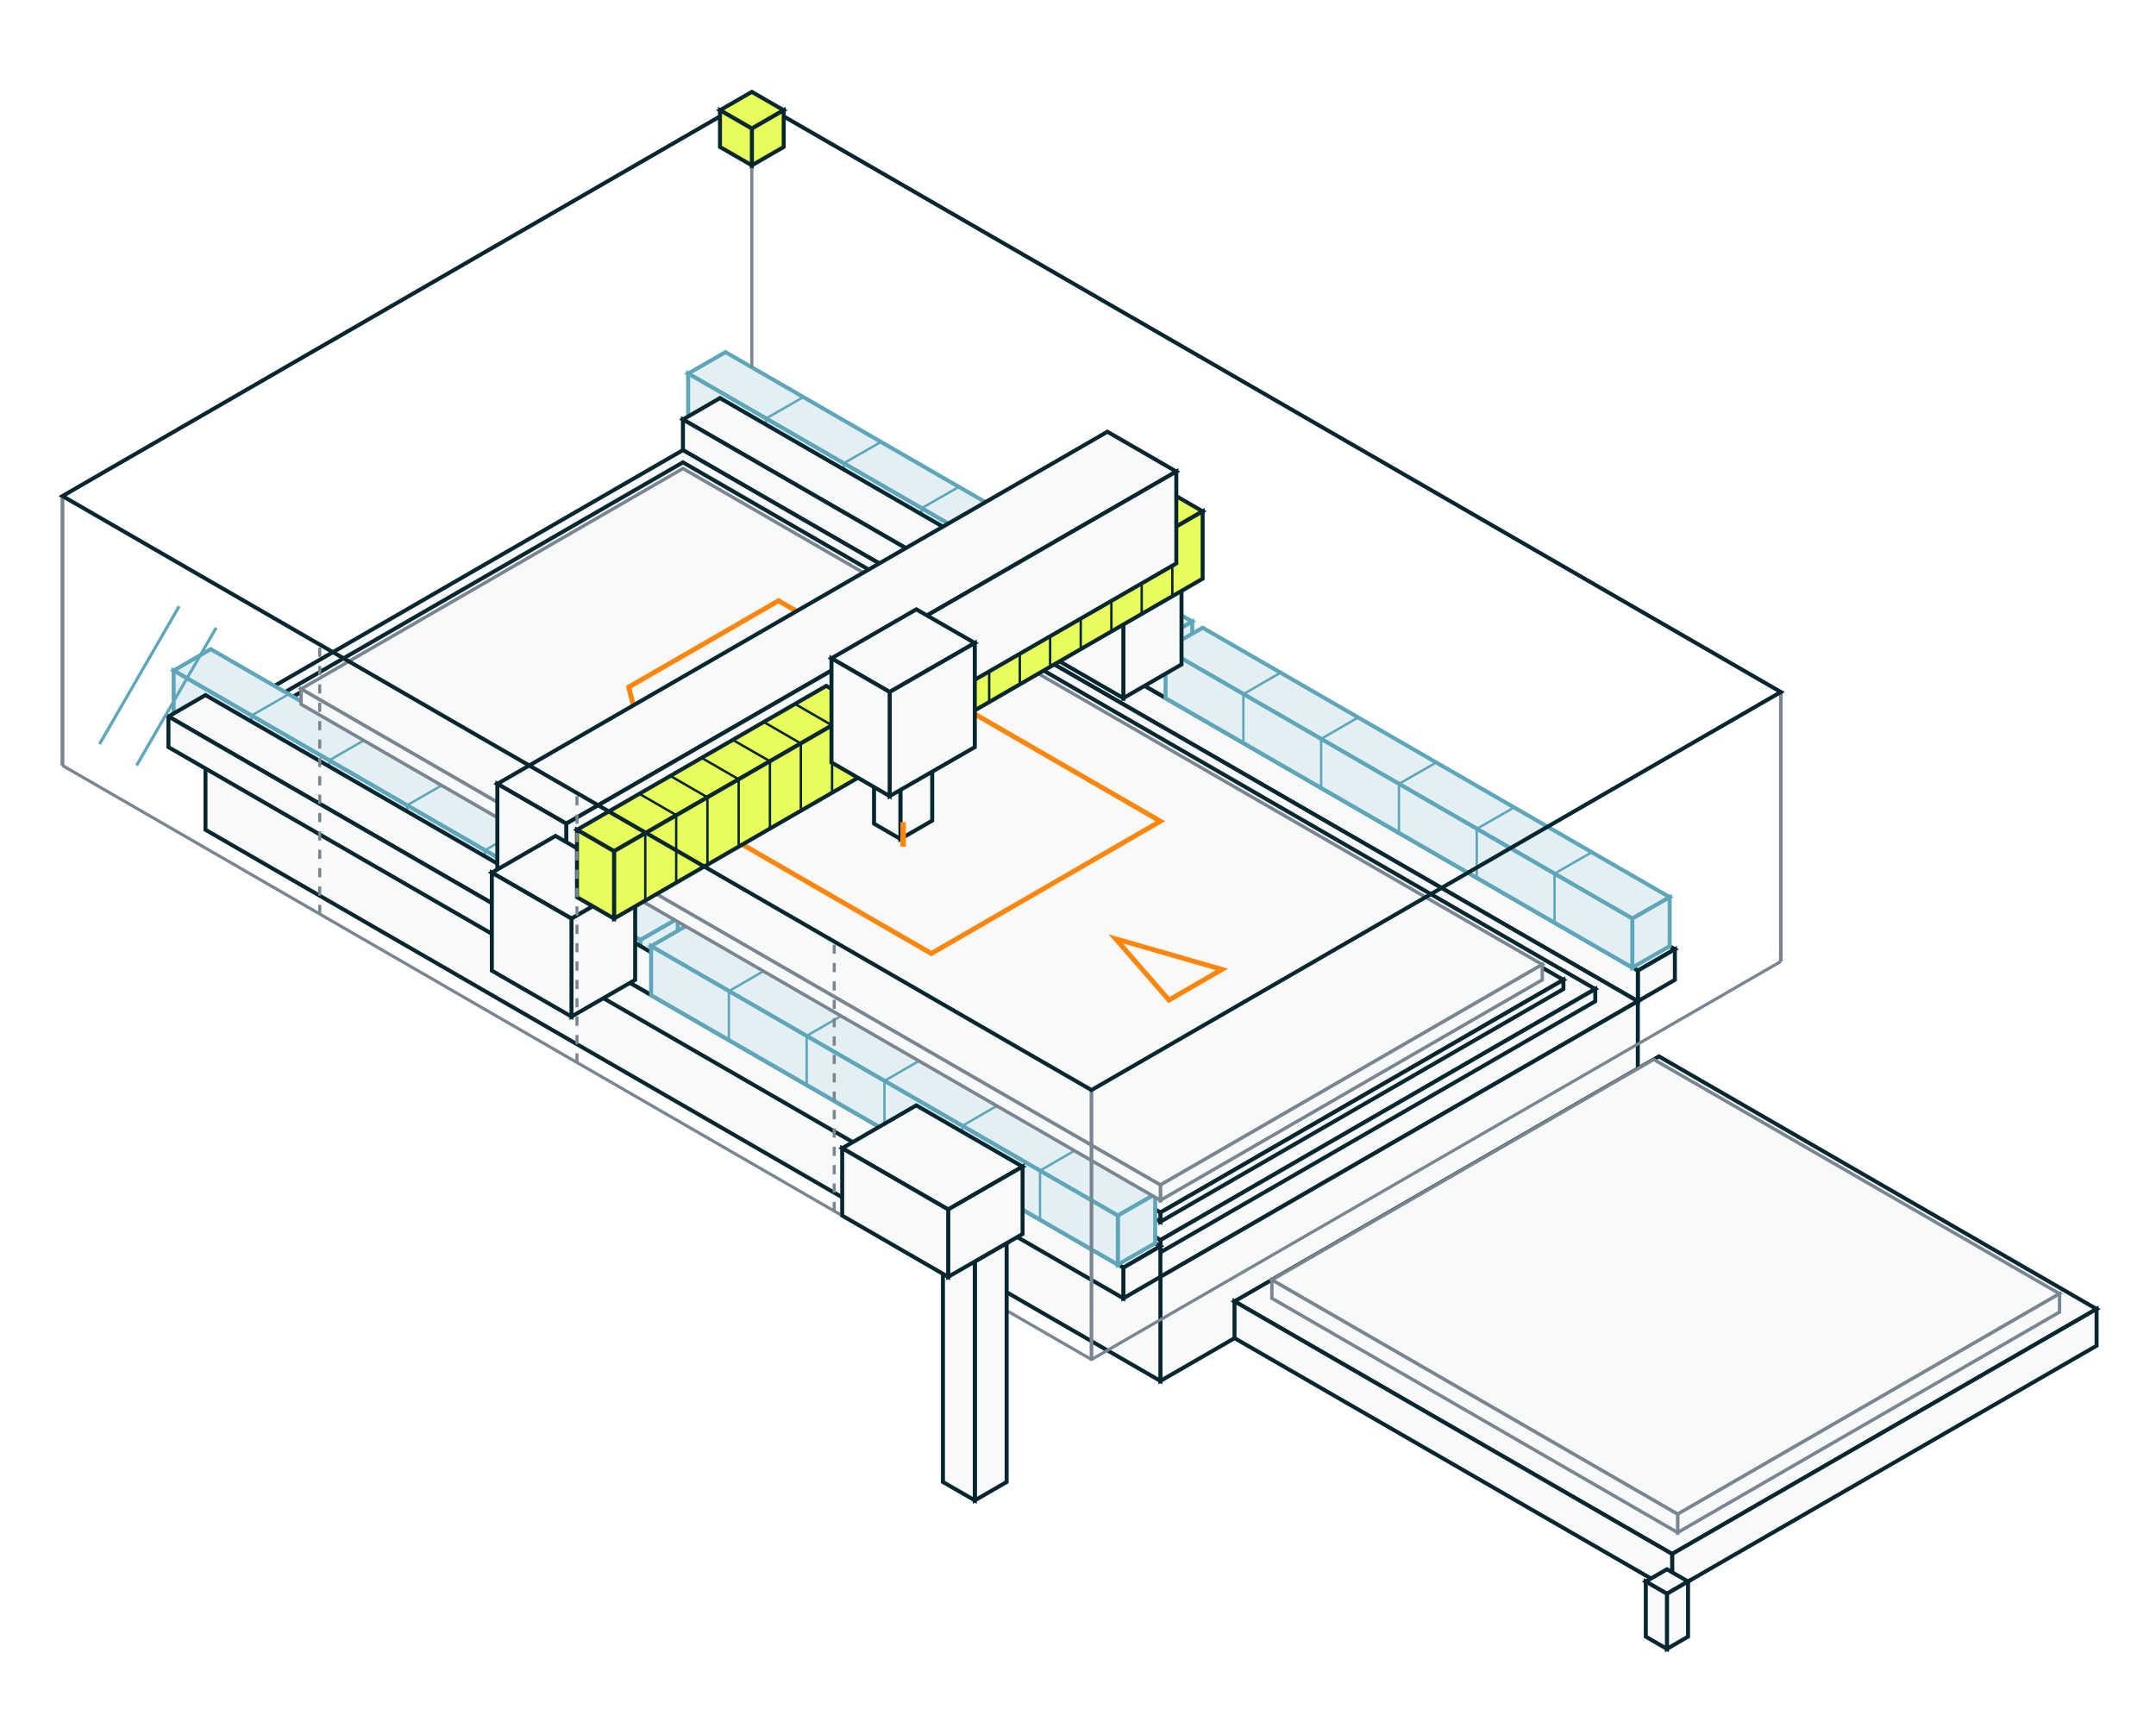
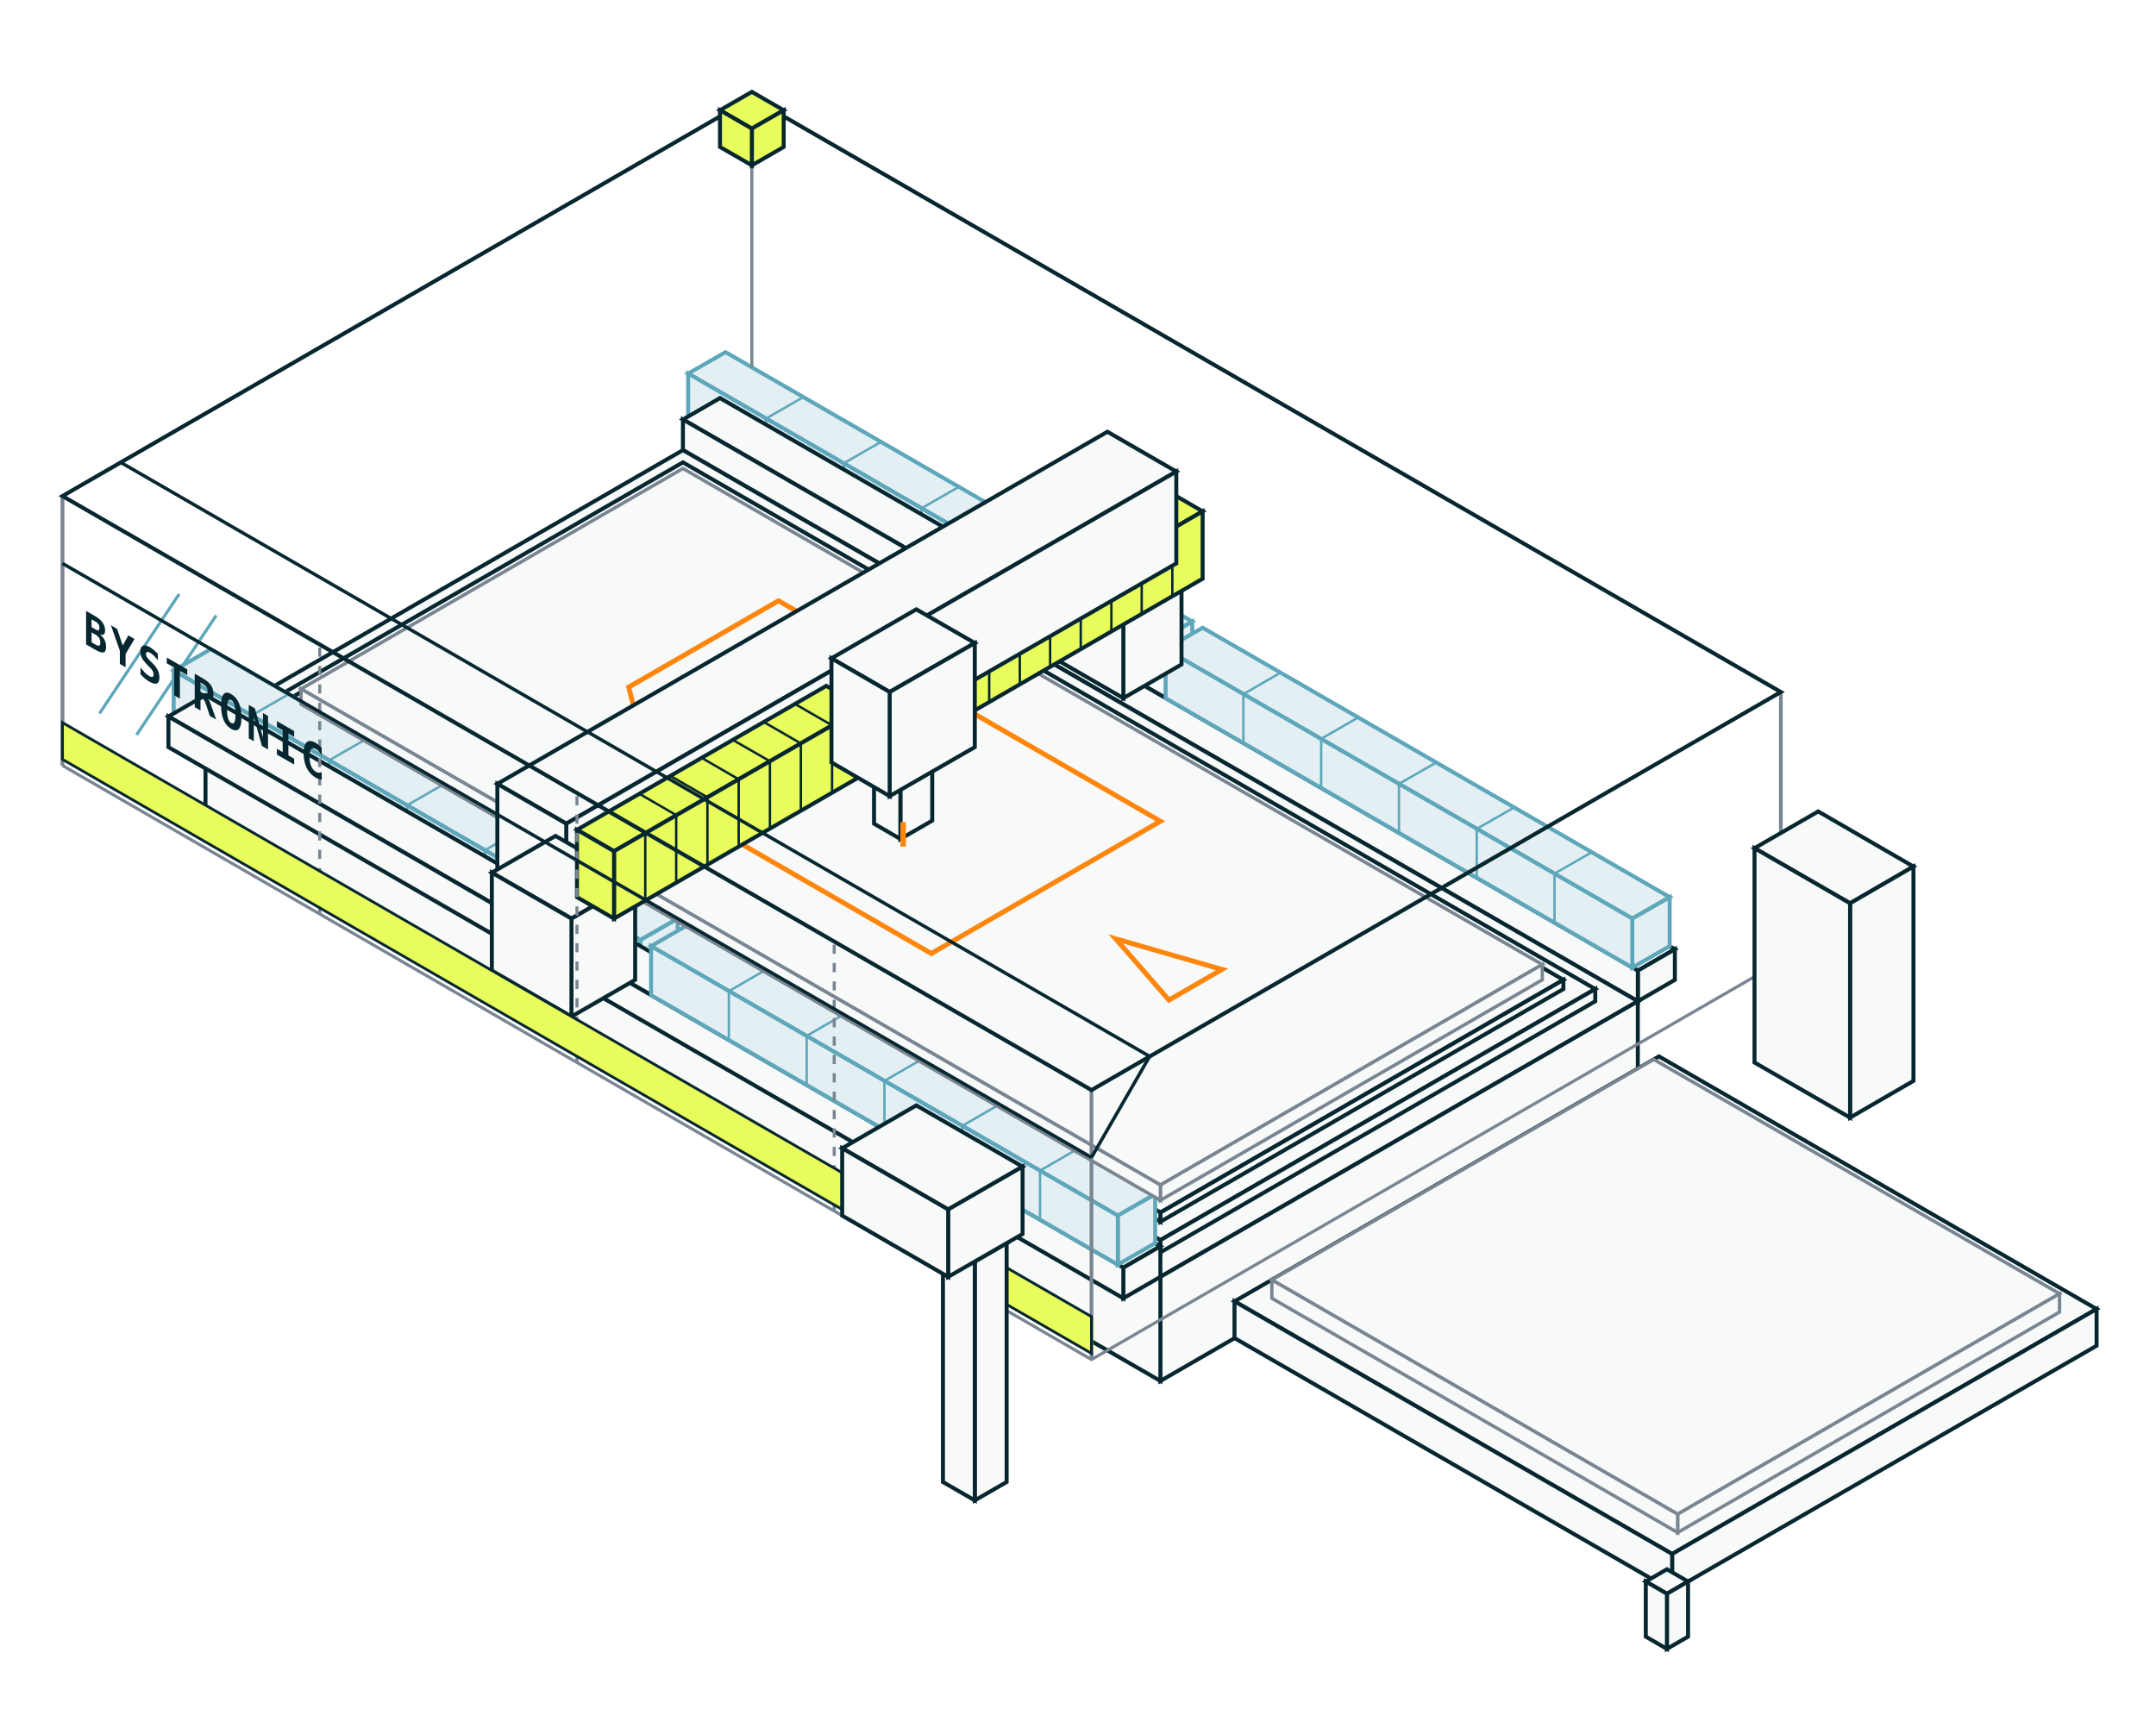
<svg xmlns="http://www.w3.org/2000/svg" class="mach" viewBox="-223 -181 704 558" aria-hidden="true">
  <g id="base">
    <polygon points="13.9,-66.0 166.3,22.0 154.2,29.0 1.7,-59.0" fill="#E3EFF3" stroke="#5EA7BB" stroke-width="1.3" stroke-linejoin="miter" />
    <polygon points="166.3,38.0 154.2,45.0 154.2,29.0 166.3,22.0" fill="#E3EFF3" stroke="#5EA7BB" stroke-width="1.3" stroke-linejoin="miter" />
    <polygon points="1.7,-43.0 154.2,45.0 154.2,29.0 1.7,-59.0" fill="#E3EFF3" stroke="#5EA7BB" stroke-width="1.3" stroke-linejoin="miter" />
    <line x1="39.3" y1="-51.3" x2="27.1" y2="-44.3" stroke="#5EA7BB" stroke-width="0.78" />
    <line x1="27.1" y1="-28.3" x2="27.1" y2="-44.3" stroke="#5EA7BB" stroke-width="0.78" />
    <line x1="64.7" y1="-36.7" x2="52.5" y2="-29.7" stroke="#5EA7BB" stroke-width="0.78" />
    <line x1="52.5" y1="-13.7" x2="52.5" y2="-29.7" stroke="#5EA7BB" stroke-width="0.78" />
    <line x1="90.1" y1="-22.0" x2="77.9" y2="-15.0" stroke="#5EA7BB" stroke-width="0.78" />
    <line x1="77.9" y1="1.0" x2="77.9" y2="-15.0" stroke="#5EA7BB" stroke-width="0.78" />
    <line x1="115.5" y1="-7.3" x2="103.3" y2="-0.3" stroke="#5EA7BB" stroke-width="0.78" />
    <line x1="103.3" y1="15.7" x2="103.3" y2="-0.3" stroke="#5EA7BB" stroke-width="0.78" />
    <line x1="140.9" y1="7.3" x2="128.7" y2="14.3" stroke="#5EA7BB" stroke-width="0.78" />
    <line x1="128.7" y1="30.3" x2="128.7" y2="14.3" stroke="#5EA7BB" stroke-width="0.78" />
    <polygon points="12.1,-51.0 323.9,129.0 311.8,136.0 0.0,-44.0" fill="#F8F9F9" stroke="#072730" stroke-width="1.3" stroke-linejoin="miter" />
    <polygon points="323.9,139.0 311.8,146.0 311.8,136.0 323.9,129.0" fill="#F8F9F9" stroke="#072730" stroke-width="1.3" stroke-linejoin="miter" />
    <polygon points="0.0,-34.0 311.8,146.0 311.8,136.0 0.0,-44.0" fill="#F8F9F9" stroke="#072730" stroke-width="1.3" stroke-linejoin="miter" />
    <polygon points="0.0,-34.0 311.8,146.0 155.9,236.0 -155.9,56.0" fill="#F8F9F9" stroke="#072730" stroke-width="1.3" stroke-linejoin="miter" />
    <polygon points="311.8,180.0 155.9,270.0 155.9,236.0 311.8,146.0" fill="#F8F9F9" stroke="#072730" stroke-width="1.3" stroke-linejoin="miter" />
    <polygon points="-155.9,90.0 155.9,270.0 155.9,236.0 -155.9,56.0" fill="#F8F9F9" stroke="#072730" stroke-width="1.3" stroke-linejoin="miter" />
    <polygon points="0.0,-30.0 297.9,142.0 155.9,224.0 -142.0,52.0" fill="#F8F9F9" stroke="#072730" stroke-width="1.3" stroke-linejoin="miter" />
    <polygon points="297.9,146.0 155.9,228.0 155.9,224.0 297.9,142.0" fill="#F8F9F9" stroke="#072730" stroke-width="1.3" stroke-linejoin="miter" />
    <polygon points="-142.0,56.0 155.9,228.0 155.9,224.0 -142.0,52.0" fill="#F8F9F9" stroke="#072730" stroke-width="1.3" stroke-linejoin="miter" />
    <polygon points="0.0,-27.0 287.5,139.0 155.9,215.0 -131.6,49.0" fill="#F8F9F9" stroke="#072730" stroke-width="1.3" stroke-linejoin="miter" />
    <polygon points="287.5,142.0 155.9,218.0 155.9,215.0 287.5,139.0" fill="#F8F9F9" stroke="#072730" stroke-width="1.3" stroke-linejoin="miter" />
    <polygon points="-131.6,52.0 155.9,218.0 155.9,215.0 -131.6,49.0" fill="#F8F9F9" stroke="#072730" stroke-width="1.3" stroke-linejoin="miter" />
    <polygon points="169.7,24.0 322.2,112.0 310.0,119.0 157.6,31.0" fill="#E3EFF3" stroke="#5EA7BB" stroke-width="1.3" stroke-linejoin="miter" />
    <polygon points="322.2,128.0 310.0,135.0 310.0,119.0 322.2,112.0" fill="#E3EFF3" stroke="#5EA7BB" stroke-width="1.3" stroke-linejoin="miter" />
    <polygon points="157.6,47.0 310.0,135.0 310.0,119.0 157.6,31.0" fill="#E3EFF3" stroke="#5EA7BB" stroke-width="1.3" stroke-linejoin="miter" />
    <line x1="195.1" y1="38.7" x2="183.0" y2="45.7" stroke="#5EA7BB" stroke-width="0.78" />
    <line x1="183.0" y1="61.7" x2="183.0" y2="45.7" stroke="#5EA7BB" stroke-width="0.78" />
    <line x1="220.5" y1="53.3" x2="208.4" y2="60.3" stroke="#5EA7BB" stroke-width="0.78" />
    <line x1="208.4" y1="76.3" x2="208.4" y2="60.3" stroke="#5EA7BB" stroke-width="0.78" />
    <line x1="246.0" y1="68.0" x2="233.8" y2="75.0" stroke="#5EA7BB" stroke-width="0.78" />
    <line x1="233.8" y1="91.0" x2="233.8" y2="75.0" stroke="#5EA7BB" stroke-width="0.78" />
    <line x1="271.4" y1="82.7" x2="259.2" y2="89.7" stroke="#5EA7BB" stroke-width="0.78" />
    <line x1="259.2" y1="105.7" x2="259.2" y2="89.7" stroke="#5EA7BB" stroke-width="0.78" />
    <line x1="296.8" y1="97.3" x2="284.6" y2="104.3" stroke="#5EA7BB" stroke-width="0.78" />
    <line x1="284.6" y1="120.3" x2="284.6" y2="104.3" stroke="#5EA7BB" stroke-width="0.78" />
    <polygon points="-154.2,31.0 -1.7,119.0 -13.9,126.0 -166.3,38.0" fill="#E3EFF3" stroke="#5EA7BB" stroke-width="1.3" stroke-linejoin="miter" />
    <polygon points="-1.7,135.0 -13.9,142.0 -13.9,126.0 -1.7,119.0" fill="#E3EFF3" stroke="#5EA7BB" stroke-width="1.3" stroke-linejoin="miter" />
    <polygon points="-166.3,54.0 -13.9,142.0 -13.9,126.0 -166.3,38.0" fill="#E3EFF3" stroke="#5EA7BB" stroke-width="1.3" stroke-linejoin="miter" />
    <line x1="-128.7" y1="45.7" x2="-140.9" y2="52.7" stroke="#5EA7BB" stroke-width="0.78" />
    <line x1="-140.9" y1="68.7" x2="-140.9" y2="52.7" stroke="#5EA7BB" stroke-width="0.78" />
    <line x1="-103.3" y1="60.3" x2="-115.5" y2="67.3" stroke="#5EA7BB" stroke-width="0.78" />
    <line x1="-115.5" y1="83.3" x2="-115.5" y2="67.3" stroke="#5EA7BB" stroke-width="0.78" />
    <line x1="-77.9" y1="75.0" x2="-90.1" y2="82.0" stroke="#5EA7BB" stroke-width="0.78" />
    <line x1="-90.1" y1="98.0" x2="-90.1" y2="82.0" stroke="#5EA7BB" stroke-width="0.78" />
    <line x1="-52.5" y1="89.7" x2="-64.7" y2="96.7" stroke="#5EA7BB" stroke-width="0.78" />
    <line x1="-64.7" y1="112.7" x2="-64.7" y2="96.7" stroke="#5EA7BB" stroke-width="0.78" />
    <line x1="-27.1" y1="104.3" x2="-39.3" y2="111.3" stroke="#5EA7BB" stroke-width="0.78" />
    <line x1="-39.3" y1="127.3" x2="-39.3" y2="111.3" stroke="#5EA7BB" stroke-width="0.78" />
    <polygon points="-155.9,46.0 155.9,226.0 143.8,233.0 -168.0,53.0" fill="#F8F9F9" stroke="#072730" stroke-width="1.3" stroke-linejoin="miter" />
    <polygon points="155.9,236.0 143.8,243.0 143.8,233.0 155.9,226.0" fill="#F8F9F9" stroke="#072730" stroke-width="1.3" stroke-linejoin="miter" />
    <polygon points="-168.0,63.0 143.8,243.0 143.8,233.0 -168.0,53.0" fill="#F8F9F9" stroke="#072730" stroke-width="1.3" stroke-linejoin="miter" />
    <polygon points="1.7,121.0 154.2,209.0 142.0,216.0 -10.4,128.0" fill="#E3EFF3" stroke="#5EA7BB" stroke-width="1.3" stroke-linejoin="miter" />
    <polygon points="154.2,225.0 142.0,232.0 142.0,216.0 154.2,209.0" fill="#E3EFF3" stroke="#5EA7BB" stroke-width="1.3" stroke-linejoin="miter" />
    <polygon points="-10.4,144.0 142.0,232.0 142.0,216.0 -10.4,128.0" fill="#E3EFF3" stroke="#5EA7BB" stroke-width="1.3" stroke-linejoin="miter" />
    <line x1="27.1" y1="135.7" x2="15.0" y2="142.7" stroke="#5EA7BB" stroke-width="0.78" />
    <line x1="15.0" y1="158.7" x2="15.0" y2="142.7" stroke="#5EA7BB" stroke-width="0.78" />
    <line x1="52.5" y1="150.3" x2="40.4" y2="157.3" stroke="#5EA7BB" stroke-width="0.78" />
    <line x1="40.4" y1="173.3" x2="40.4" y2="157.3" stroke="#5EA7BB" stroke-width="0.78" />
    <line x1="77.9" y1="165.0" x2="65.8" y2="172.0" stroke="#5EA7BB" stroke-width="0.78" />
    <line x1="65.8" y1="188.0" x2="65.8" y2="172.0" stroke="#5EA7BB" stroke-width="0.78" />
    <line x1="103.3" y1="179.7" x2="91.2" y2="186.7" stroke="#5EA7BB" stroke-width="0.78" />
    <line x1="91.2" y1="202.7" x2="91.2" y2="186.7" stroke="#5EA7BB" stroke-width="0.78" />
    <line x1="128.7" y1="194.3" x2="116.6" y2="201.3" stroke="#5EA7BB" stroke-width="0.78" />
    <line x1="116.6" y1="217.3" x2="116.6" y2="201.3" stroke="#5EA7BB" stroke-width="0.78" />
  </g>
  <g id="sheet">
    <polygon points="0.0,-28.0 280.6,134.0 155.9,206.0 -124.7,44.0" fill="#F8F9F9" stroke="#798591" stroke-width="1.1" stroke-linejoin="miter" />
    <polygon points="280.6,139.0 155.9,211.0 155.9,206.0 280.6,134.0" fill="#F8F9F9" stroke="#798591" stroke-width="1.1" stroke-linejoin="miter" />
    <polygon points="-124.7,49.0 155.9,211.0 155.9,206.0 -124.7,44.0" fill="#F8F9F9" stroke="#798591" stroke-width="1.1" stroke-linejoin="miter" />
    <path d="M31.2 15.2 L155.9 87.2 L81.1 130.4 L-9.0 78.4 L-17.7 43.4 Z" fill="none" stroke="#FF860D" stroke-width="1.6" stroke-linejoin="miter" pathLength="1" class="cut" id="cut" />
    <path d="M141.3 125.6 L158.7 145.6 L176.0 135.6 Z" fill="none" stroke="#FF860D" stroke-width="1.6" stroke-linejoin="miter" pathLength="1" class="cut2" id="cut2" />
  </g>
  <g id="cabinBack">
    <path d="M22.5 -61.0 L22.5 -149.0" fill="none" stroke="#798591" stroke-width="1" stroke-linejoin="miter" />
    <path d="M358.5 133.0 L358.5 45.0" fill="none" stroke="#798591" stroke-width="1" stroke-linejoin="miter" />
    <path d="M-202.6 69.0 L-202.6 -19.0" fill="none" stroke="#798591" stroke-width="1" stroke-linejoin="miter" />
    <path d="M22.5 -149.0 L358.5 45.0" fill="none" stroke="#798591" stroke-width="1" stroke-linejoin="miter" />
    <path d="M22.5 -149.0 L-202.6 -19.0" fill="none" stroke="#798591" stroke-width="1" stroke-linejoin="miter" />
  </g>
  <g id="gantry" style="--gx0:-93.5px,-54.0px;--gx1:124.7px,72.0px" transform="translate(0.0 0.0)">
    <polygon points="136.8,-11.0 162.8,4.0 143.8,15.0 117.8,0.0" fill="#F8F9F9" stroke="#072730" stroke-width="1.3" stroke-linejoin="miter" />
    <polygon points="162.8,36.0 143.8,47.0 143.8,15.0 162.8,4.0" fill="#F8F9F9" stroke="#072730" stroke-width="1.3" stroke-linejoin="miter" />
    <polygon points="117.8,32.0 143.8,47.0 143.8,15.0 117.8,0.0" fill="#F8F9F9" stroke="#072730" stroke-width="1.3" stroke-linejoin="miter" />
    <polygon points="157.6,-21.0 169.7,-14.0 90.1,32.0 77.9,25.0" fill="#E8FC5C" stroke="#072730" stroke-width="1.3" stroke-linejoin="miter" />
    <polygon points="169.7,8.0 90.1,54.0 90.1,32.0 169.7,-14.0" fill="#E8FC5C" stroke="#072730" stroke-width="1.3" stroke-linejoin="miter" />
    <polygon points="77.9,47.0 90.1,54.0 90.1,32.0 77.9,25.0" fill="#E8FC5C" stroke="#072730" stroke-width="1.3" stroke-linejoin="miter" />
    <line x1="147.7" y1="-15.2" x2="159.8" y2="-8.2" stroke="#072730" stroke-width="0.78" />
    <line x1="159.8" y1="13.8" x2="159.8" y2="-8.2" stroke="#072730" stroke-width="0.78" />
    <line x1="137.7" y1="-9.5" x2="149.8" y2="-2.5" stroke="#072730" stroke-width="0.78" />
    <line x1="149.8" y1="19.5" x2="149.8" y2="-2.5" stroke="#072730" stroke-width="0.78" />
    <line x1="127.7" y1="-3.8" x2="139.9" y2="3.2" stroke="#072730" stroke-width="0.78" />
    <line x1="139.9" y1="25.2" x2="139.9" y2="3.2" stroke="#072730" stroke-width="0.78" />
    <line x1="117.8" y1="2.0" x2="129.9" y2="9.0" stroke="#072730" stroke-width="0.78" />
    <line x1="129.9" y1="31.0" x2="129.9" y2="9.0" stroke="#072730" stroke-width="0.78" />
    <line x1="107.8" y1="7.8" x2="119.9" y2="14.8" stroke="#072730" stroke-width="0.78" />
    <line x1="119.9" y1="36.8" x2="119.9" y2="14.8" stroke="#072730" stroke-width="0.78" />
    <line x1="97.9" y1="13.5" x2="110.0" y2="20.5" stroke="#072730" stroke-width="0.78" />
    <line x1="110.0" y1="42.5" x2="110.0" y2="20.5" stroke="#072730" stroke-width="0.78" />
    <line x1="87.9" y1="19.2" x2="100.0" y2="26.2" stroke="#072730" stroke-width="0.78" />
    <line x1="100.0" y1="48.2" x2="100.0" y2="26.2" stroke="#072730" stroke-width="0.78" />
    <polygon points="138.6,-40.0 161.1,-27.0 -38.1,88.0 -60.6,75.0" fill="#F8F9F9" stroke="#072730" stroke-width="1.3" stroke-linejoin="miter" />
    <polygon points="161.1,3.0 -38.1,118.0 -38.1,88.0 161.1,-27.0" fill="#F8F9F9" stroke="#072730" stroke-width="1.3" stroke-linejoin="miter" />
    <polygon points="-60.6,105.0 -38.1,118.0 -38.1,88.0 -60.6,75.0" fill="#F8F9F9" stroke="#072730" stroke-width="1.3" stroke-linejoin="miter" />
    <polygon points="-41.6,92.0 -15.6,107.0 -36.4,119.0 -62.4,104.0" fill="#F8F9F9" stroke="#072730" stroke-width="1.3" stroke-linejoin="miter" />
    <polygon points="-15.6,139.0 -36.4,151.0 -36.4,119.0 -15.6,107.0" fill="#F8F9F9" stroke="#072730" stroke-width="1.3" stroke-linejoin="miter" />
    <polygon points="-62.4,136.0 -36.4,151.0 -36.4,119.0 -62.4,104.0" fill="#F8F9F9" stroke="#072730" stroke-width="1.3" stroke-linejoin="miter" />
    <polygon points="46.8,43.0 58.9,50.0 -22.5,97.0 -34.6,90.0" fill="#E8FC5C" stroke="#072730" stroke-width="1.3" stroke-linejoin="miter" />
    <polygon points="58.9,72.0 -22.5,119.0 -22.5,97.0 58.9,50.0" fill="#E8FC5C" stroke="#072730" stroke-width="1.3" stroke-linejoin="miter" />
    <polygon points="-34.6,112.0 -22.5,119.0 -22.5,97.0 -34.6,90.0" fill="#E8FC5C" stroke="#072730" stroke-width="1.3" stroke-linejoin="miter" />
    <line x1="36.6" y1="48.9" x2="48.7" y2="55.9" stroke="#072730" stroke-width="0.78" />
    <line x1="48.7" y1="77.9" x2="48.7" y2="55.9" stroke="#072730" stroke-width="0.78" />
    <line x1="26.4" y1="54.8" x2="38.5" y2="61.8" stroke="#072730" stroke-width="0.78" />
    <line x1="38.5" y1="83.8" x2="38.5" y2="61.8" stroke="#072730" stroke-width="0.78" />
    <line x1="16.2" y1="60.6" x2="28.4" y2="67.6" stroke="#072730" stroke-width="0.78" />
    <line x1="28.4" y1="89.6" x2="28.4" y2="67.6" stroke="#072730" stroke-width="0.78" />
    <line x1="6.1" y1="66.5" x2="18.2" y2="73.5" stroke="#072730" stroke-width="0.78" />
    <line x1="18.2" y1="95.5" x2="18.2" y2="73.5" stroke="#072730" stroke-width="0.78" />
    <line x1="-4.1" y1="72.4" x2="8.0" y2="79.4" stroke="#072730" stroke-width="0.78" />
    <line x1="8.0" y1="101.4" x2="8.0" y2="79.4" stroke="#072730" stroke-width="0.78" />
    <line x1="-14.3" y1="78.2" x2="-2.2" y2="85.2" stroke="#072730" stroke-width="0.78" />
    <line x1="-2.2" y1="107.2" x2="-2.2" y2="85.2" stroke="#072730" stroke-width="0.78" />
    <line x1="-24.5" y1="84.1" x2="-12.3" y2="91.1" stroke="#072730" stroke-width="0.78" />
    <line x1="-12.3" y1="113.1" x2="-12.3" y2="91.1" stroke="#072730" stroke-width="0.78" />
    <g id="head" style="--hy0:45.0px,-26.0px;--hy1:-45.0px,26.0px" transform="translate(0.0 0.0)">
      <polygon points="72.7,60.0 81.4,65.0 71.0,71.0 62.4,66.0" fill="#F8F9F9" stroke="#072730" stroke-width="1.3" stroke-linejoin="miter" />
      <polygon points="81.4,87.0 71.0,93.0 71.0,71.0 81.4,65.0" fill="#F8F9F9" stroke="#072730" stroke-width="1.3" stroke-linejoin="miter" />
      <polygon points="62.4,88.0 71.0,93.0 71.0,71.0 62.4,66.0" fill="#F8F9F9" stroke="#072730" stroke-width="1.3" stroke-linejoin="miter" />
      <polygon points="76.2,18.0 95.3,29.0 67.5,45.0 48.5,34.0" fill="#F8F9F9" stroke="#072730" stroke-width="1.3" stroke-linejoin="miter" />
      <polygon points="95.3,63.0 67.5,79.0 67.5,45.0 95.3,29.0" fill="#F8F9F9" stroke="#072730" stroke-width="1.3" stroke-linejoin="miter" />
      <polygon points="48.5,68.0 67.5,79.0 67.5,45.0 48.5,34.0" fill="#F8F9F9" stroke="#072730" stroke-width="1.3" stroke-linejoin="miter" />
      <path d="M71.9 87.5 L71.9 95.5" fill="none" stroke="#FF860D" stroke-width="1.8" stroke-linejoin="miter" id="beam" />
    </g>
  </g>
  <g id="cabinFront">
    <path d="M358.5 133.0 L133.4 263.0 L-202.6 69.0" fill="none" stroke="#798591" stroke-width="1" stroke-linejoin="miter" />
    <path d="M133.4 263.0 L133.4 175.0" fill="none" stroke="#798591" stroke-width="1.2" stroke-linejoin="miter" />
    <path d="M358.5 133.0 L358.5 45.0" fill="none" stroke="#798591" stroke-width="1.2" stroke-linejoin="miter" />
    <path d="M-202.6 69.0 L-202.6 -19.0" fill="none" stroke="#798591" stroke-width="1.2" stroke-linejoin="miter" />
    <path d="M-118.6 117.5 L-118.6 29.5" fill="none" stroke="#798591" stroke-width="1" stroke-linejoin="miter" stroke-dasharray="3 3" />
    <path d="M-34.6 166.0 L-34.6 78.0" fill="none" stroke="#798591" stroke-width="1" stroke-linejoin="miter" stroke-dasharray="3 3" />
    <path d="M49.4 214.5 L49.4 126.5" fill="none" stroke="#798591" stroke-width="1" stroke-linejoin="miter" stroke-dasharray="3 3" />
-     <path d="M-190.5 62.0 L-164.5 17.0" fill="none" stroke="#5EA7BB" stroke-width="1" stroke-linejoin="miter" />
-     <path d="M-178.4 69.0 L-152.4 24.0" fill="none" stroke="#5EA7BB" stroke-width="1" stroke-linejoin="miter" />
+     <path d="M-190.5 52.0 L-164.5 13.0" fill="none" stroke="#5EA7BB" stroke-width="1" stroke-linejoin="miter" />
+     <path d="M-178.4 59.0 L-152.4 20.0" fill="none" stroke="#5EA7BB" stroke-width="1" stroke-linejoin="miter" />
    <path d="M22.5 -149.0 L358.5 45.0 L133.4 175.0 L-202.6 -19.0 Z" fill="none" stroke="#072730" stroke-width="1.3" stroke-linejoin="miter" />
+     <path d="M-183.6 -30.0 L152.4 164.0" fill="none" stroke="#072730" stroke-width="1.1" stroke-linejoin="miter" />
+     <path d="M-202.6 3.0 L133.4 197.0" fill="none" stroke="#072730" stroke-width="1.1" stroke-linejoin="miter" />
+     <path d="M152.4 164.0 L133.4 197.0" fill="none" stroke="#072730" stroke-width="1.1" stroke-linejoin="miter" />
+     <path d="M-202.6 67.0 L133.4 261.0 L133.4 249.0 L-202.6 55.0 Z" fill="#E8FC5C" fill-opacity="1" stroke="#072730" stroke-width="0.9" />
+     <g transform="matrix(0.866 .5 0 1 -190.5 32.0)">
+       <text x="-6" y="0" font-family="IBM Plex Mono, monospace" font-weight="700" font-size="15" letter-spacing="1.2" fill="#072730">BYSTRONIC</text>
+     </g>
  </g>
  <g id="extra">
    <polygon points="22.5,-151.0 32.9,-145.0 22.5,-139.0 12.1,-145.0" fill="#E8FC5C" stroke="#072730" stroke-width="1.3" stroke-linejoin="miter" />
    <polygon points="32.9,-133.0 22.5,-127.0 22.5,-139.0 32.9,-145.0" fill="#E8FC5C" stroke="#072730" stroke-width="1.3" stroke-linejoin="miter" />
    <polygon points="12.1,-133.0 22.5,-127.0 22.5,-139.0 12.1,-145.0" fill="#E8FC5C" stroke="#072730" stroke-width="1.3" stroke-linejoin="miter" />
+     <polygon points="370.7,84.0 401.8,102.0 381.1,114.0 349.9,96.0" fill="#F8F9F9" stroke="#072730" stroke-width="1.3" stroke-linejoin="miter" />
+     <polygon points="401.8,172.0 381.1,184.0 381.1,114.0 401.8,102.0" fill="#F8F9F9" stroke="#072730" stroke-width="1.3" stroke-linejoin="miter" />
+     <polygon points="349.9,166.0 381.1,184.0 381.1,114.0 349.9,96.0" fill="#F8F9F9" stroke="#072730" stroke-width="1.3" stroke-linejoin="miter" />
    <polygon points="320.4,175.0 327.4,179.0 320.4,183.0 313.5,179.0" fill="#F8F9F9" stroke="#072730" stroke-width="1.3" stroke-linejoin="miter" />
    <polygon points="327.4,197.0 320.4,201.0 320.4,183.0 327.4,179.0" fill="#F8F9F9" stroke="#072730" stroke-width="1.3" stroke-linejoin="miter" />
    <polygon points="313.5,197.0 320.4,201.0 320.4,183.0 313.5,179.0" fill="#F8F9F9" stroke="#072730" stroke-width="1.3" stroke-linejoin="miter" />
    <polygon points="318.7,164.0 461.6,246.5 323.0,326.5 180.1,244.0" fill="#F8F9F9" stroke="#072730" stroke-width="1.3" stroke-linejoin="miter" />
    <polygon points="461.6,258.5 323.0,338.5 323.0,326.5 461.6,246.5" fill="#F8F9F9" stroke="#072730" stroke-width="1.3" stroke-linejoin="miter" />
    <polygon points="180.1,256.0 323.0,338.5 323.0,326.5 180.1,244.0" fill="#F8F9F9" stroke="#072730" stroke-width="1.3" stroke-linejoin="miter" />
    <polygon points="317.0,165.0 449.5,241.5 324.8,313.5 192.3,237.0" fill="#F8F9F9" stroke="#798591" stroke-width="1.1" stroke-linejoin="miter" />
    <polygon points="449.5,247.5 324.8,319.5 324.8,313.5 449.5,241.5" fill="#F8F9F9" stroke="#798591" stroke-width="1.1" stroke-linejoin="miter" />
    <polygon points="192.3,243.0 324.8,319.5 324.8,313.5 192.3,237.0" fill="#F8F9F9" stroke="#798591" stroke-width="1.1" stroke-linejoin="miter" />
    <polygon points="95.3,219.0 105.7,225.0 95.3,231.0 84.9,225.0" fill="#F8F9F9" stroke="#072730" stroke-width="1.3" stroke-linejoin="miter" />
    <polygon points="105.7,303.0 95.3,309.0 95.3,231.0 105.7,225.0" fill="#F8F9F9" stroke="#072730" stroke-width="1.3" stroke-linejoin="miter" />
    <polygon points="84.9,303.0 95.3,309.0 95.3,231.0 84.9,225.0" fill="#F8F9F9" stroke="#072730" stroke-width="1.3" stroke-linejoin="miter" />
    <polygon points="76.2,180.0 110.9,200.0 86.6,214.0 52.0,194.0" fill="#F8F9F9" stroke="#072730" stroke-width="1.3" stroke-linejoin="miter" />
    <polygon points="110.9,222.0 86.6,236.0 86.6,214.0 110.9,200.0" fill="#F8F9F9" stroke="#072730" stroke-width="1.3" stroke-linejoin="miter" />
    <polygon points="52.0,216.0 86.6,236.0 86.6,214.0 52.0,194.0" fill="#F8F9F9" stroke="#072730" stroke-width="1.3" stroke-linejoin="miter" />
    <polygon points="321.3,331.5 328.2,335.5 321.3,339.5 314.4,335.5" fill="#F8F9F9" stroke="#072730" stroke-width="1.3" stroke-linejoin="miter" />
    <polygon points="328.2,353.5 321.3,357.5 321.3,339.5 328.2,335.5" fill="#F8F9F9" stroke="#072730" stroke-width="1.3" stroke-linejoin="miter" />
    <polygon points="314.4,353.5 321.3,357.5 321.3,339.5 314.4,335.5" fill="#F8F9F9" stroke="#072730" stroke-width="1.3" stroke-linejoin="miter" />
  </g>
</svg>
